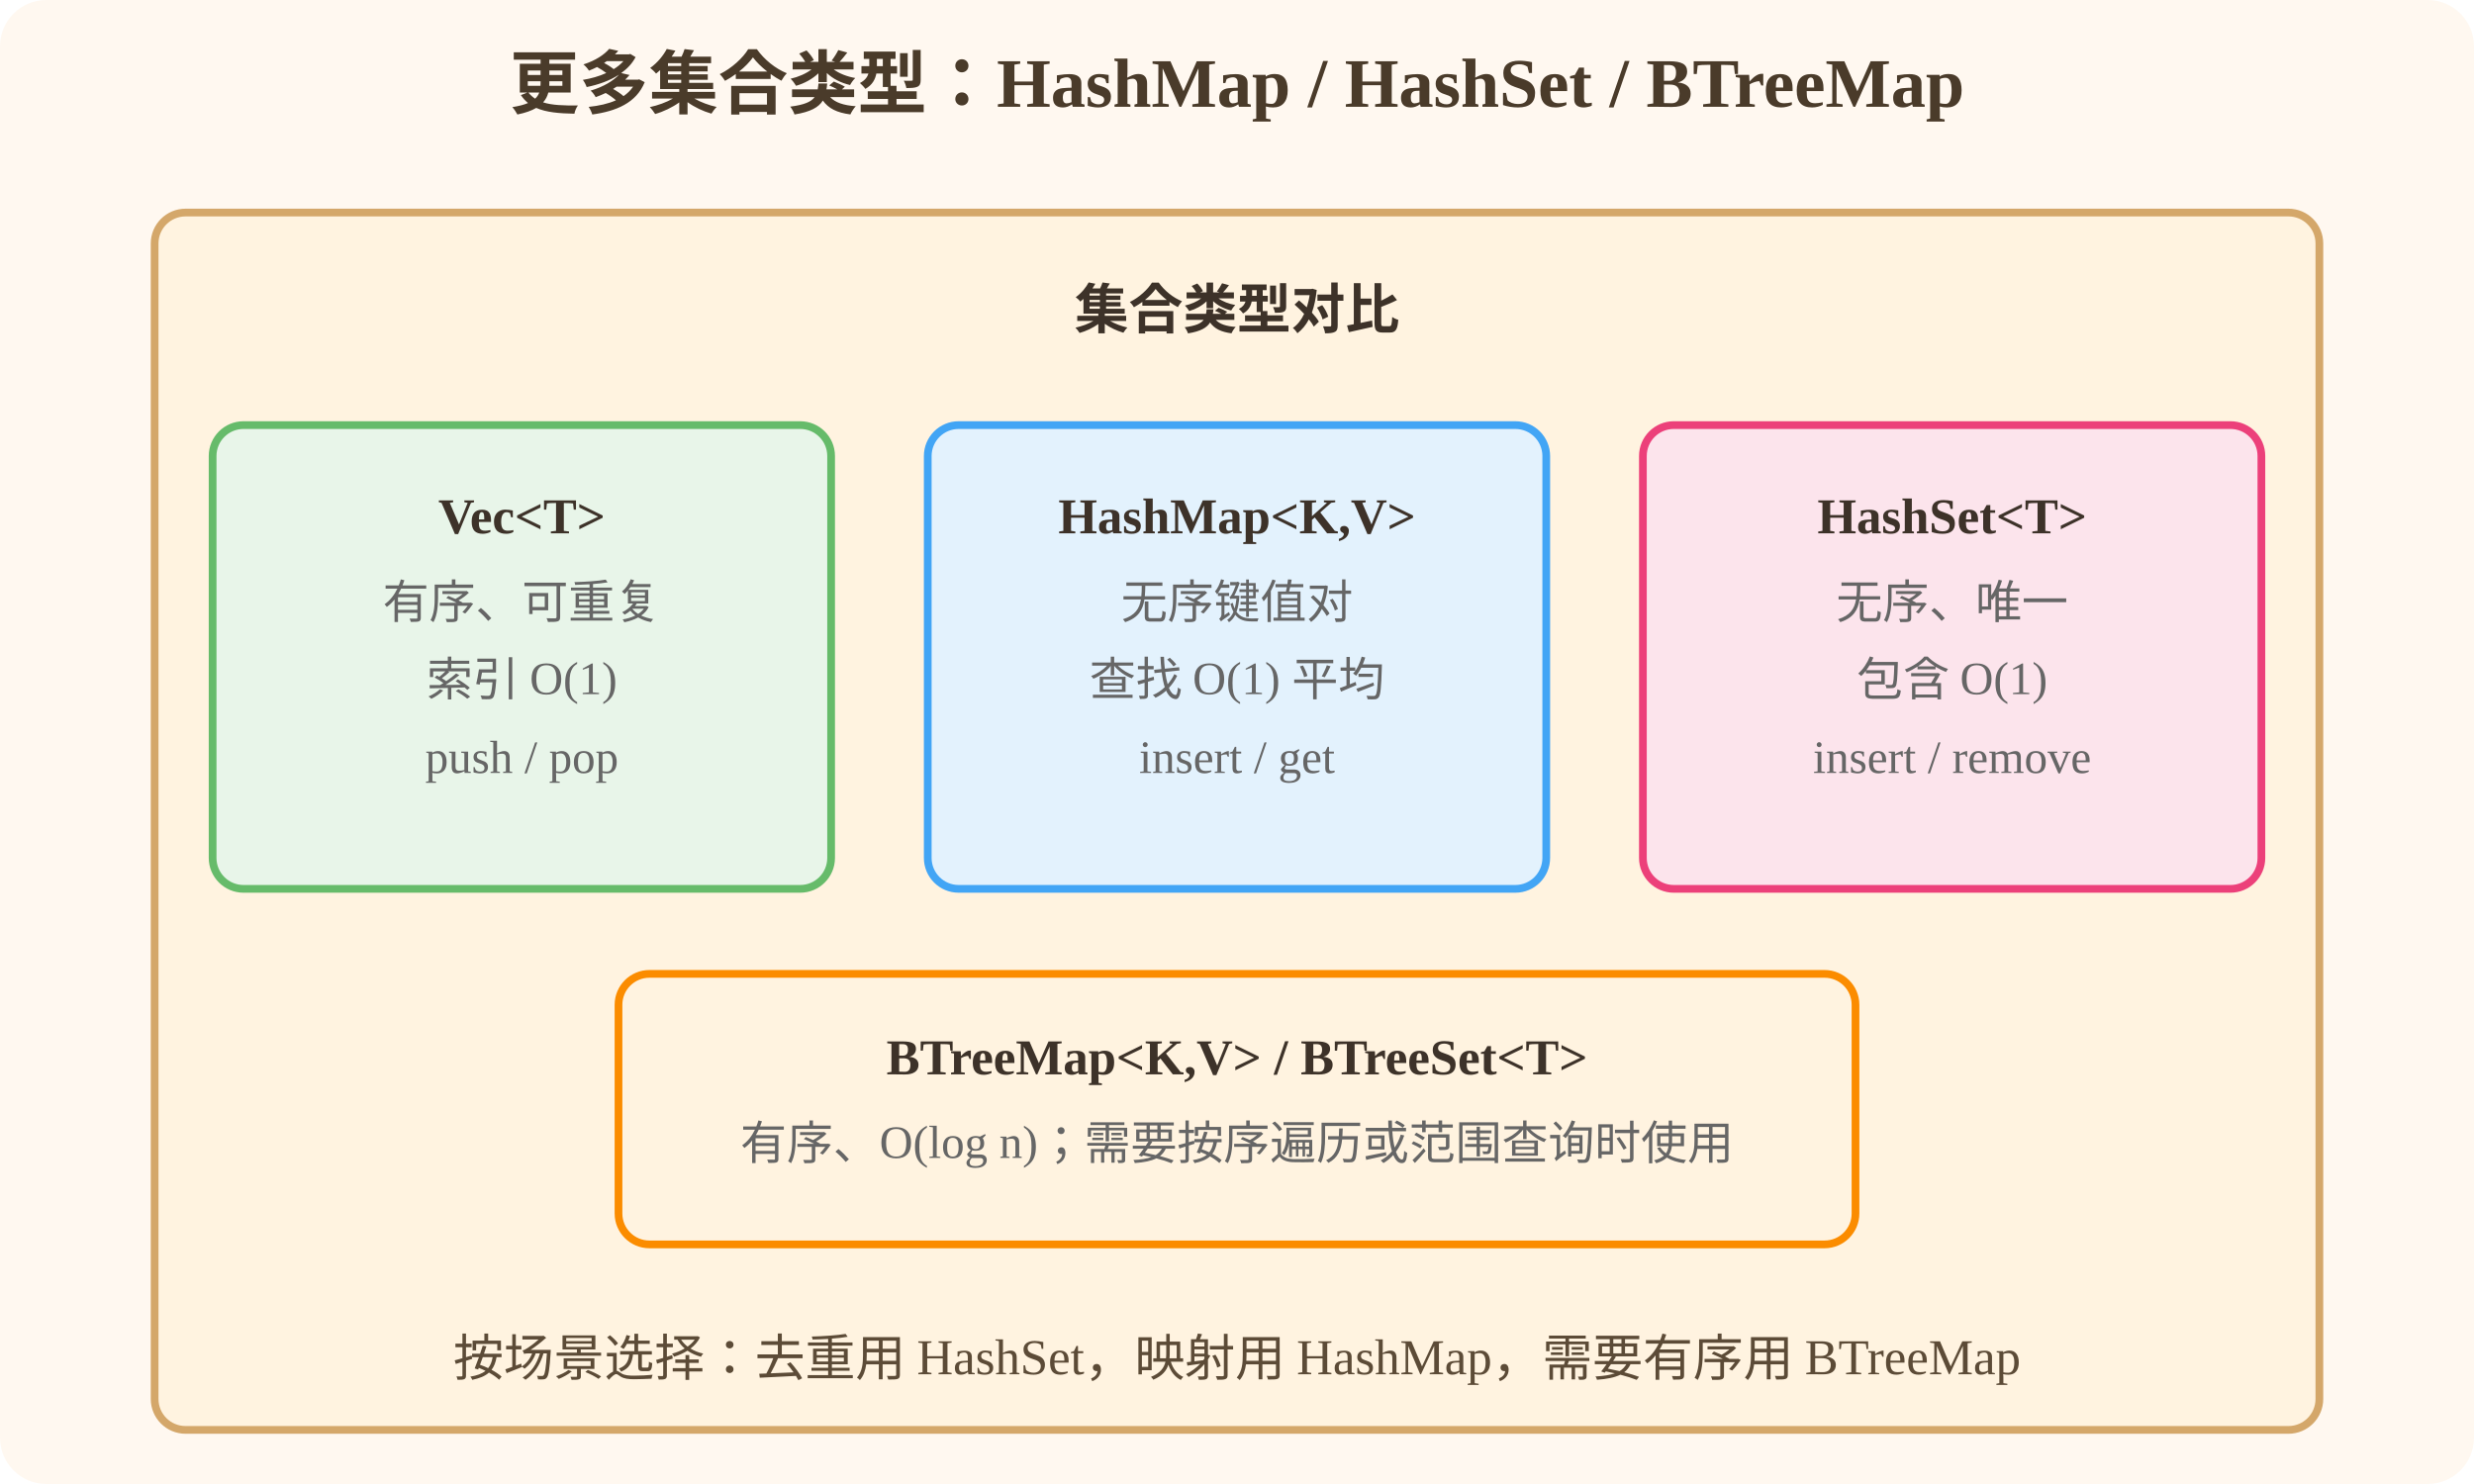
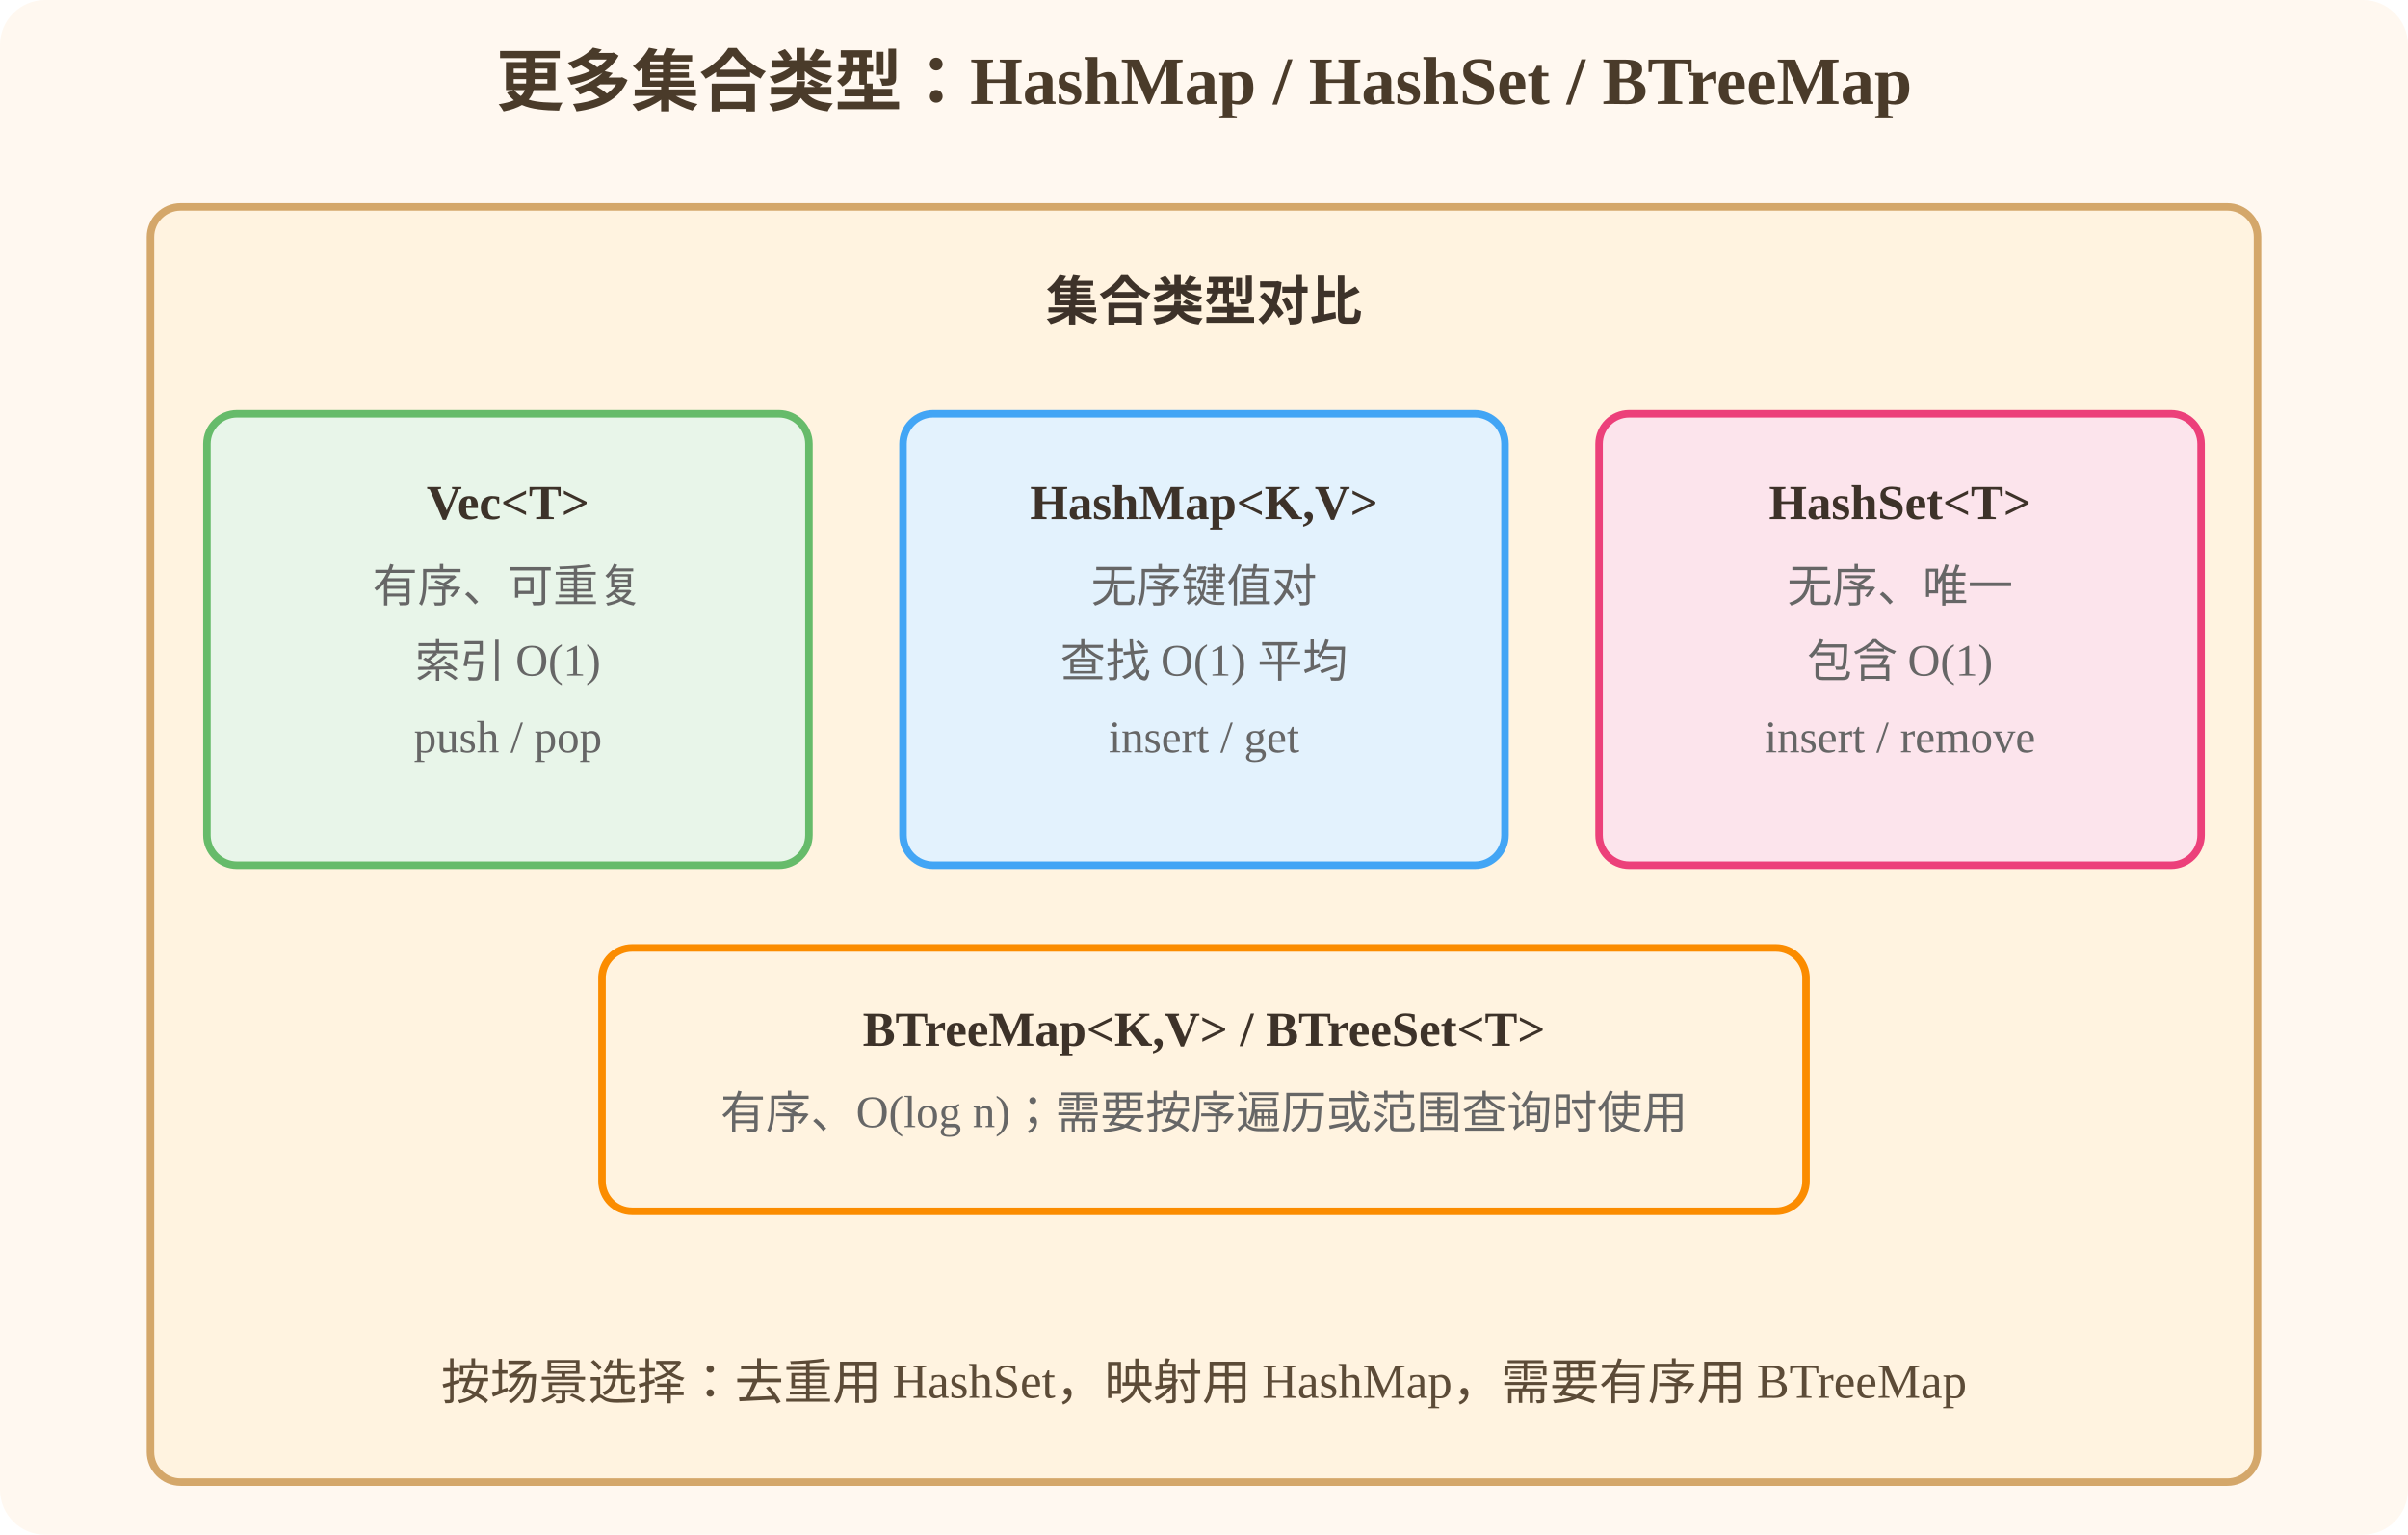
- <svg xmlns="http://www.w3.org/2000/svg" width="640" height="384" viewBox="0 0 640 384">
+ <svg xmlns="http://www.w3.org/2000/svg" width="640" height="408" viewBox="0 0 640 408">
  <rect width="100%" height="100%" fill="#fff8f0" rx="12" />
  <text x="320" y="28" text-anchor="middle" font-size="18" font-weight="bold" fill="#4a3b2a">更多集合类型：HashMap / HashSet / BTreeMap</text>
  <defs>
    <marker id="arrow" markerWidth="10" markerHeight="10" refX="9" refY="3" orient="auto" markerUnits="strokeWidth">
      <path d="M0,0 L0,6 L9,3 z" fill="#5c4b37" />
    </marker>
  </defs>
-   <rect x="40" y="55" width="560" height="315" fill="#fff3e0" stroke="#d4a76a" stroke-width="2" rx="8" />
+   <rect x="40" y="55" width="560" height="339" fill="#fff3e0" stroke="#d4a76a" stroke-width="2" rx="8" />
  <text x="320" y="85" font-size="14" font-weight="bold" fill="#3d3229" text-anchor="middle">集合类型对比</text>
  <rect x="55" y="110" width="160" height="120" fill="#e8f5e9" stroke="#66bb6a" stroke-width="2" rx="8" />
  <text x="135" y="138" font-size="13" font-weight="bold" fill="#3d3229" text-anchor="middle">Vec&lt;T&gt;</text>
  <text x="135" y="160" font-size="12" fill="#666" text-anchor="middle">有序、可重复</text>
  <text x="135" y="180" font-size="12" fill="#666" text-anchor="middle">索引 O(1)</text>
  <text x="135" y="200" font-size="12" fill="#666" text-anchor="middle">push / pop</text>
  <rect x="240" y="110" width="160" height="120" fill="#e3f2fd" stroke="#42a5f5" stroke-width="2" rx="8" />
  <text x="320" y="138" font-size="13" font-weight="bold" fill="#3d3229" text-anchor="middle">HashMap&lt;K,V&gt;</text>
  <text x="320" y="160" font-size="12" fill="#666" text-anchor="middle">无序键值对</text>
  <text x="320" y="180" font-size="12" fill="#666" text-anchor="middle">查找 O(1) 平均</text>
  <text x="320" y="200" font-size="12" fill="#666" text-anchor="middle">insert / get</text>
  <rect x="425" y="110" width="160" height="120" fill="#fce4ec" stroke="#ec407a" stroke-width="2" rx="8" />
  <text x="505" y="138" font-size="13" font-weight="bold" fill="#3d3229" text-anchor="middle">HashSet&lt;T&gt;</text>
  <text x="505" y="160" font-size="12" fill="#666" text-anchor="middle">无序、唯一</text>
  <text x="505" y="180" font-size="12" fill="#666" text-anchor="middle">包含 O(1)</text>
  <text x="505" y="200" font-size="12" fill="#666" text-anchor="middle">insert / remove</text>
  <rect x="160" y="252" width="320" height="70" fill="#fff3e0" stroke="#fb8c00" stroke-width="2" rx="8" />
  <text x="320" y="278" font-size="13" font-weight="bold" fill="#3d3229" text-anchor="middle">BTreeMap&lt;K,V&gt; / BTreeSet&lt;T&gt;</text>
  <text x="320" y="300" font-size="12" fill="#666" text-anchor="middle">有序、O(log n)；需要按序遍历或范围查询时使用</text>
-   <text x="320" y="356" font-size="13" fill="#5c4b37" text-anchor="middle">按场景选择：去重用 HashSet，映射用 HashMap，需要有序用 BTreeMap</text>
+   <text x="320" y="372" font-size="13" fill="#5c4b37" text-anchor="middle">按场景选择：去重用 HashSet，映射用 HashMap，需要有序用 BTreeMap</text>
</svg>
